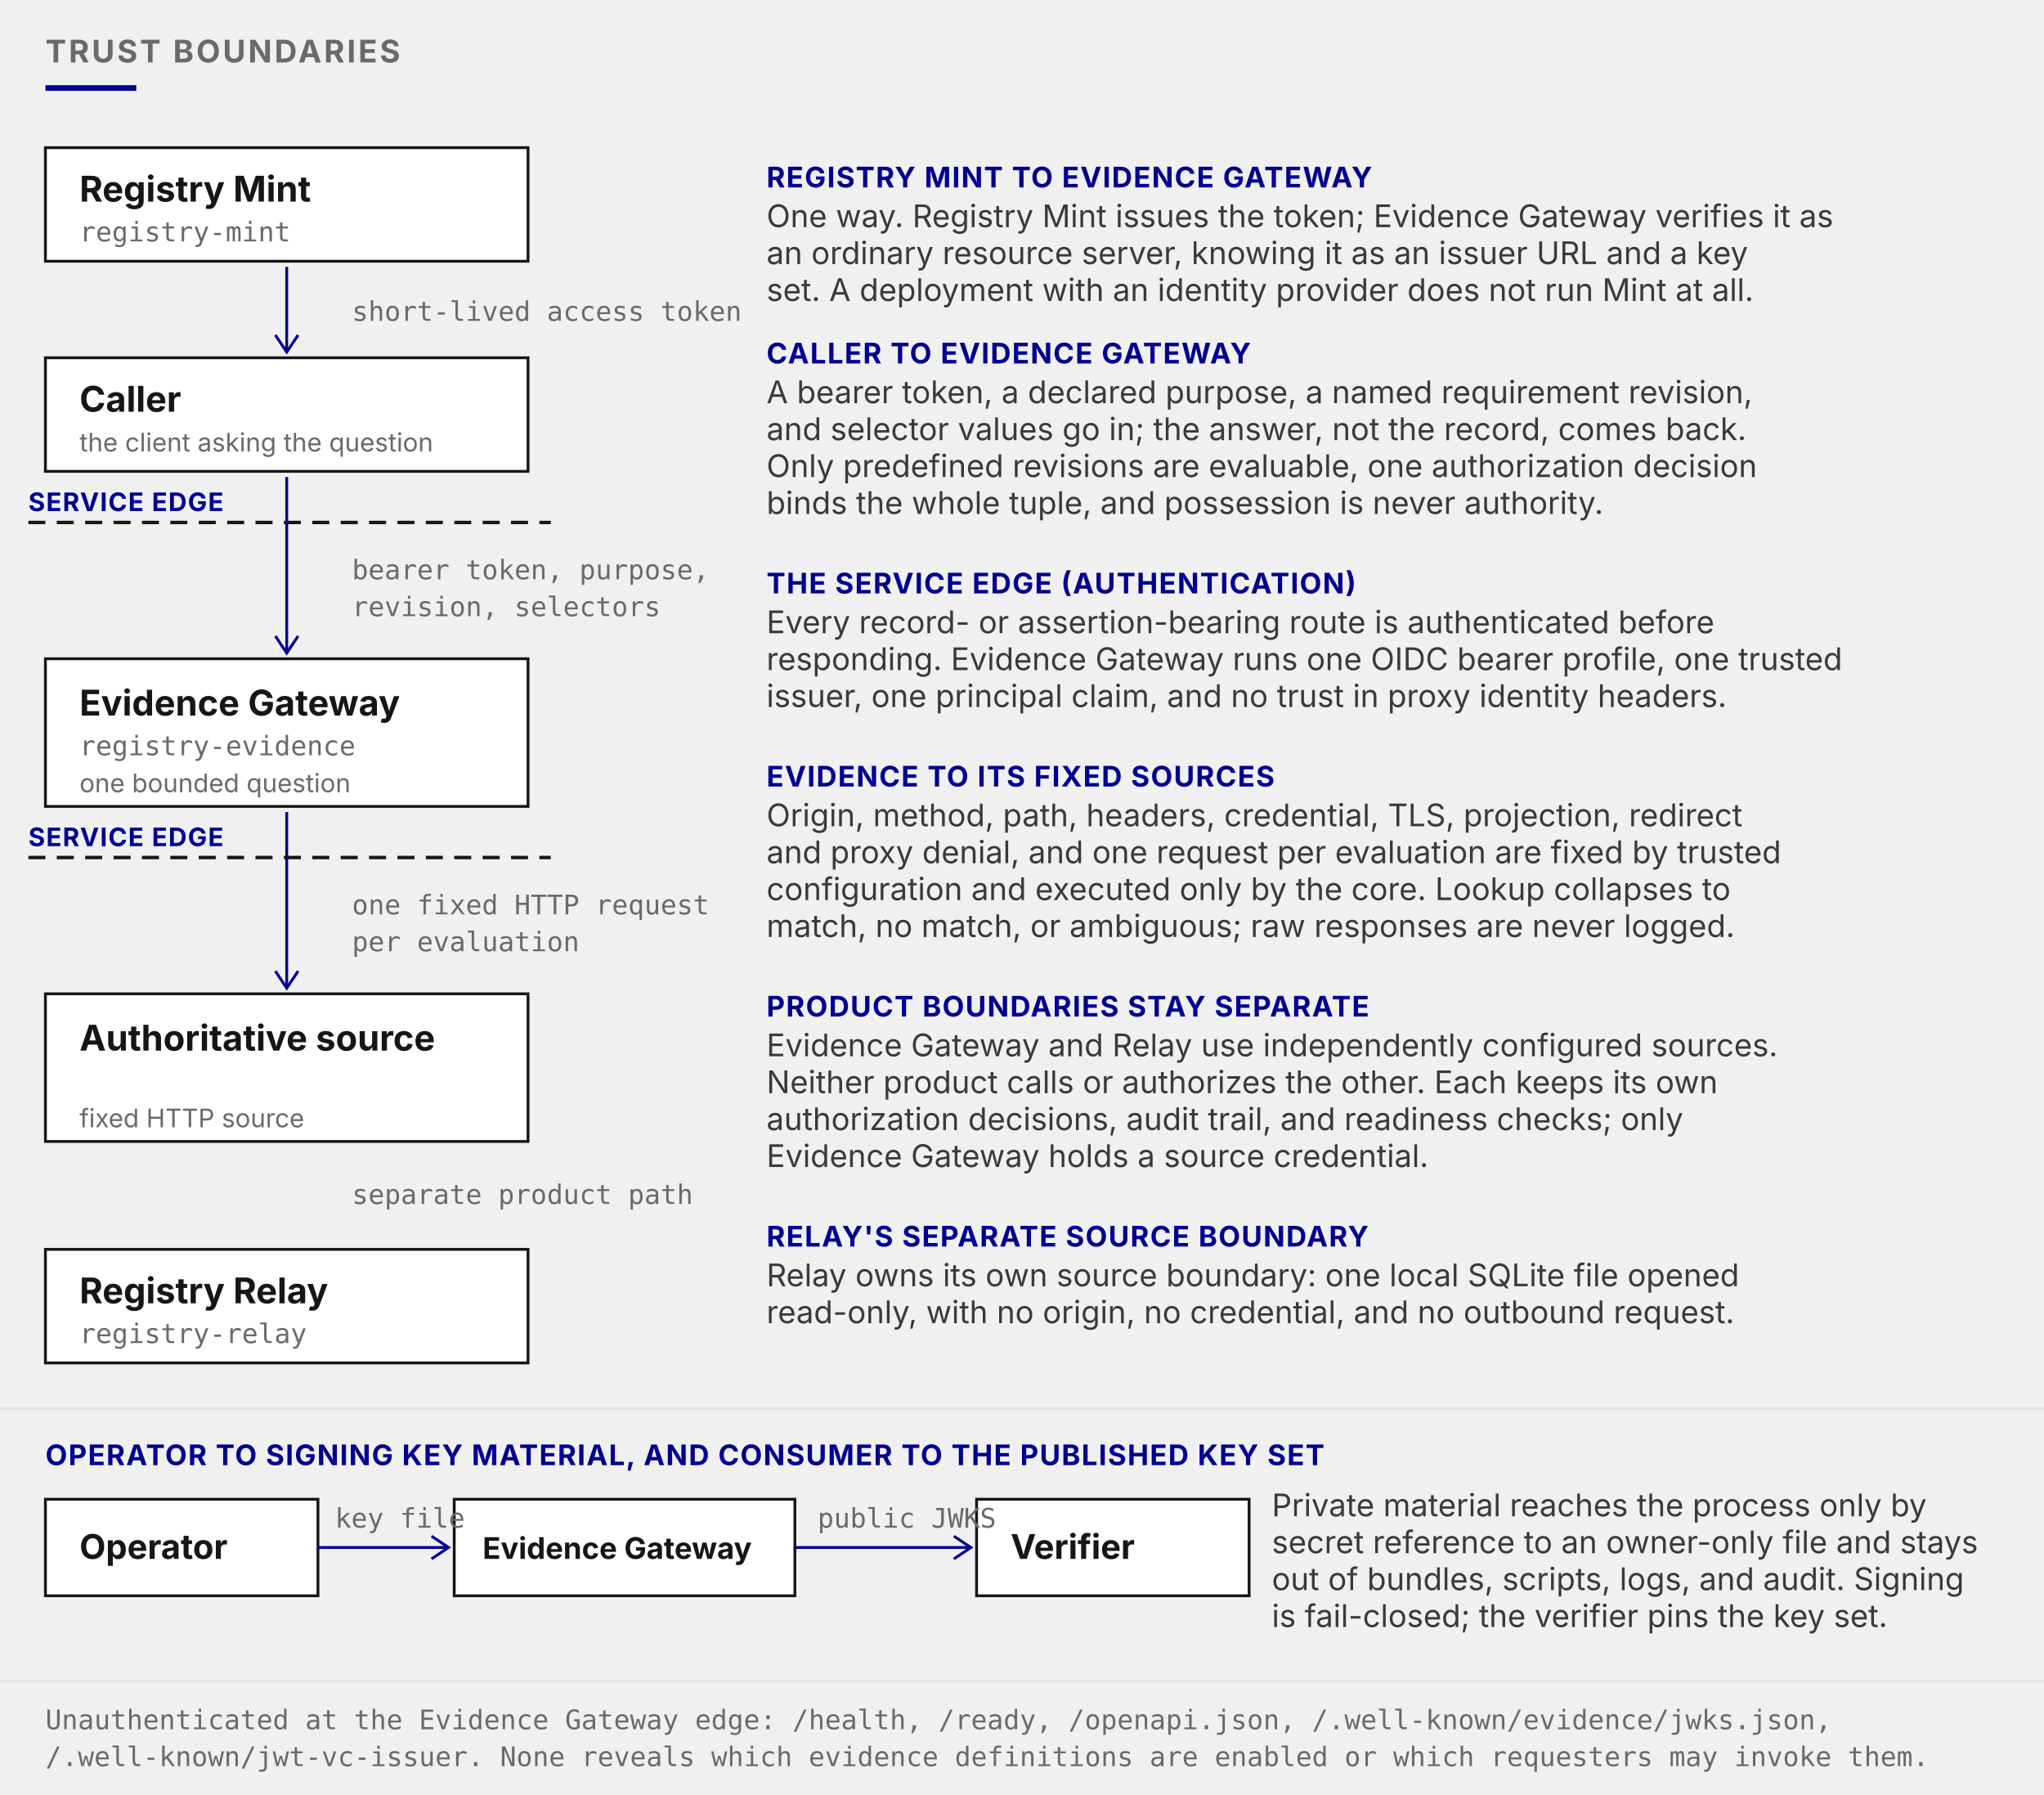
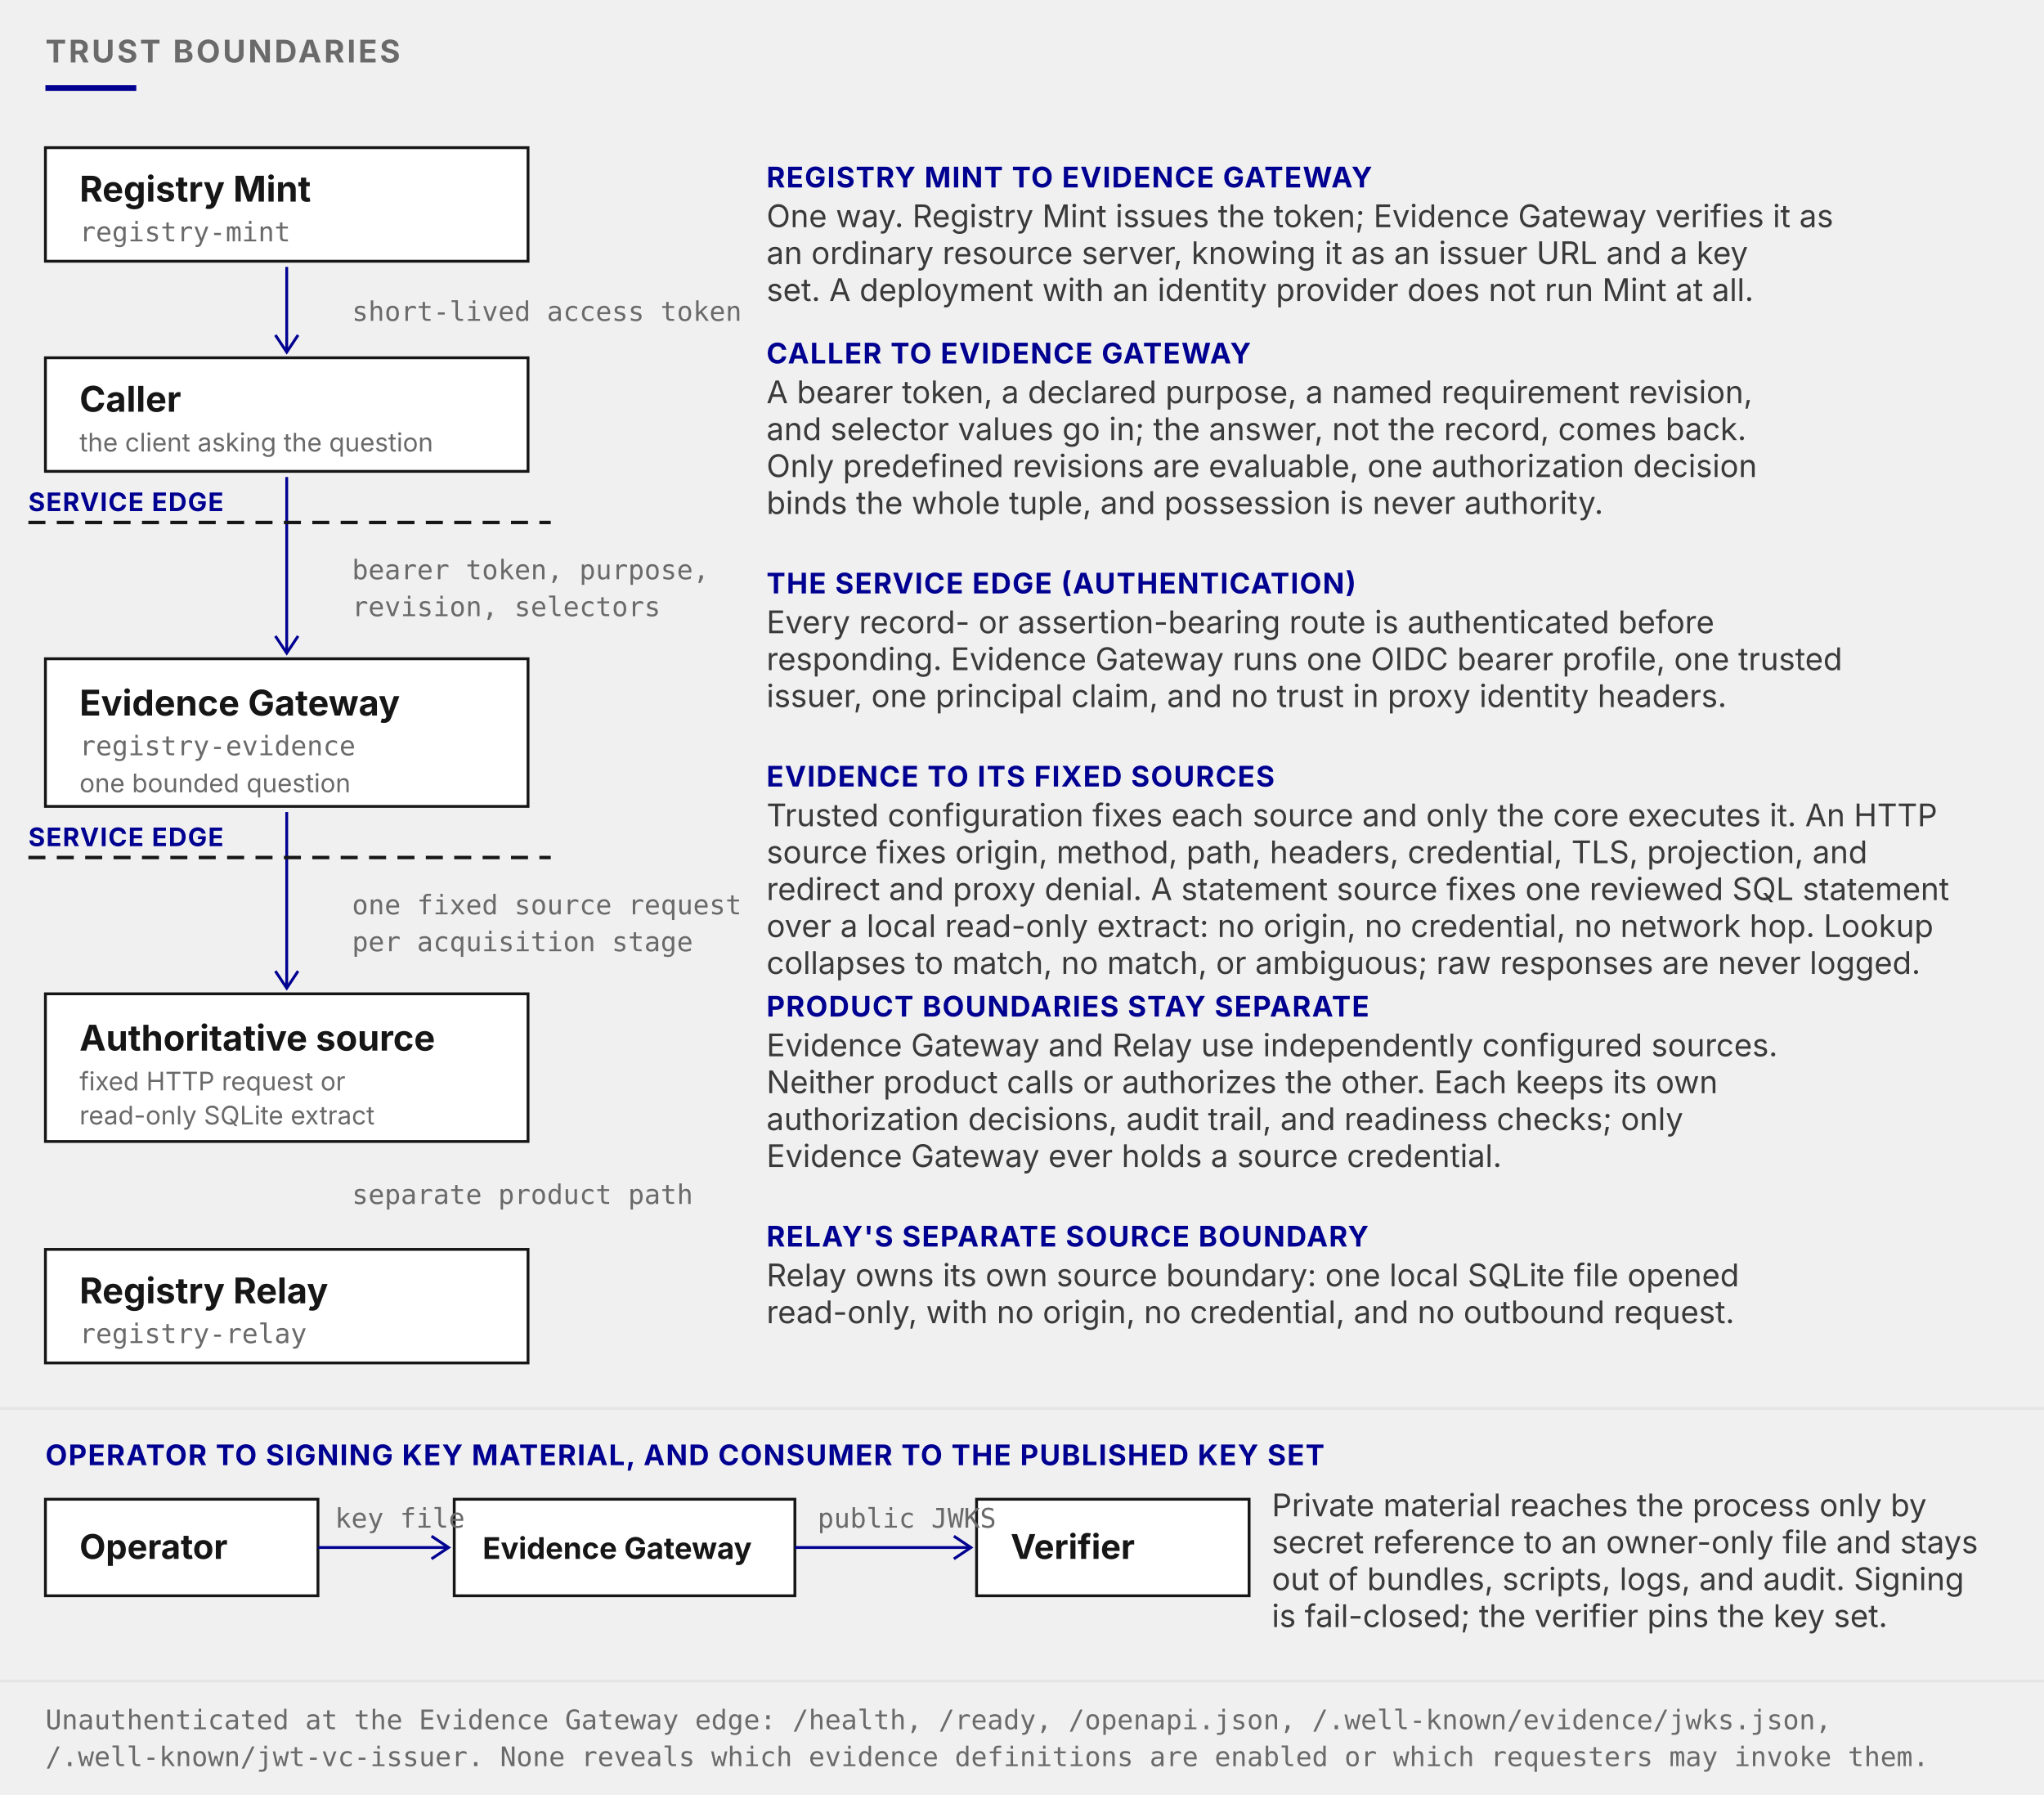
<svg xmlns="http://www.w3.org/2000/svg" viewBox="0 0 720 632" role="img" font-family="'Public Sans', system-ui, -apple-system, BlinkMacSystemFont, sans-serif" text-rendering="geometricPrecision">
  <text x="16" y="22" fill="#6a6a6a" font-size="11" font-weight="700" letter-spacing="0.08em">TRUST BOUNDARIES</text>
  <rect x="16" y="30" width="32" height="2" fill="#000091" />
  <g fill="#ffffff" stroke="#161616" stroke-width="1">
    <rect x="16" y="52" width="170" height="40" />
    <rect x="16" y="126" width="170" height="40" />
    <rect x="16" y="232" width="170" height="52" />
    <rect x="16" y="350" width="170" height="52" />
    <rect x="16" y="440" width="170" height="40" />
  </g>
  <g fill="#161616" font-size="12.5" font-weight="700">
    <text x="28" y="71">Registry Mint</text>
    <text x="28" y="145">Caller</text>
    <text x="28" y="252">Evidence Gateway</text>
    <text x="28" y="370">Authoritative source</text>
    <text x="28" y="459">Registry Relay</text>
  </g>
  <g fill="#6a6a6a" font-size="9.5" font-family="'IBM Plex Mono', ui-monospace, SFMono-Regular, monospace">
    <text x="28" y="85">registry-mint</text>
    <text x="28" y="266">registry-evidence</text>
    <text x="28" y="473">registry-relay</text>
  </g>
  <g fill="#6a6a6a" font-size="9">
    <text x="28" y="159">the client asking the question</text>
    <text x="28" y="279">one bounded question</text>
-     <text x="28" y="397">fixed HTTP source</text>
+     <text x="28" y="384">fixed HTTP request or</text>
+     <text x="28" y="396">read-only SQLite extract</text>
  </g>
  <g stroke="#000091" stroke-width="1" fill="none">
    <line x1="101" y1="94" x2="101" y2="124" />
    <polyline points="97,118 101,124 105,118" />
    <line x1="101" y1="168" x2="101" y2="230" />
    <polyline points="97,224 101,230 105,224" />
    <line x1="101" y1="286" x2="101" y2="348" />
    <polyline points="97,342 101,348 105,342" />
  </g>
  <g stroke="#161616" stroke-width="1.2" stroke-dasharray="6 4">
    <line x1="10" y1="184" x2="194" y2="184" />
    <line x1="10" y1="302" x2="194" y2="302" />
  </g>
  <g fill="#000091" font-size="9" font-weight="700" letter-spacing="0.04em">
    <text x="10" y="180">SERVICE EDGE</text>
    <text x="10" y="298">SERVICE EDGE</text>
  </g>
  <g fill="#6a6a6a" font-size="9.5" font-family="'IBM Plex Mono', ui-monospace, SFMono-Regular, monospace">
    <text x="124" y="113">short-lived access token</text>
    <text x="124" y="204">bearer token, purpose,</text>
    <text x="124" y="217">revision, selectors</text>
-     <text x="124" y="322">one fixed HTTP request</text>
-     <text x="124" y="335">per evaluation</text>
+     <text x="124" y="322">one fixed source request</text>
+     <text x="124" y="335">per acquisition stage</text>
    <text x="124" y="424">separate product path</text>
  </g>
  <g fill="#000091" font-size="10" font-weight="700" letter-spacing="0.04em">
    <text x="270" y="66">REGISTRY MINT TO EVIDENCE GATEWAY</text>
    <text x="270" y="128">CALLER TO EVIDENCE GATEWAY</text>
    <text x="270" y="209">THE SERVICE EDGE (AUTHENTICATION)</text>
    <text x="270" y="277">EVIDENCE TO ITS FIXED SOURCES</text>
    <text x="270" y="358">PRODUCT BOUNDARIES STAY SEPARATE</text>
    <text x="270" y="439">RELAY'S SEPARATE SOURCE BOUNDARY</text>
  </g>
  <g fill="#3a3a3a" font-size="11">
    <text x="270" y="80">One way. Registry Mint issues the token; Evidence Gateway verifies it as</text>
    <text x="270" y="93">an ordinary resource server, knowing it as an issuer URL and a key</text>
    <text x="270" y="106">set. A deployment with an identity provider does not run Mint at all.</text>
    <text x="270" y="142">A bearer token, a declared purpose, a named requirement revision,</text>
    <text x="270" y="155">and selector values go in; the answer, not the record, comes back.</text>
    <text x="270" y="168">Only predefined revisions are evaluable, one authorization decision</text>
    <text x="270" y="181">binds the whole tuple, and possession is never authority.</text>
    <text x="270" y="223">Every record- or assertion-bearing route is authenticated before</text>
    <text x="270" y="236">responding. Evidence Gateway runs one OIDC bearer profile, one trusted</text>
    <text x="270" y="249">issuer, one principal claim, and no trust in proxy identity headers.</text>
-     <text x="270" y="291">Origin, method, path, headers, credential, TLS, projection, redirect</text>
-     <text x="270" y="304">and proxy denial, and one request per evaluation are fixed by trusted</text>
-     <text x="270" y="317">configuration and executed only by the core. Lookup collapses to</text>
-     <text x="270" y="330">match, no match, or ambiguous; raw responses are never logged.</text>
+     <text x="270" y="291">Trusted configuration fixes each source and only the core executes it. An HTTP</text>
+     <text x="270" y="304">source fixes origin, method, path, headers, credential, TLS, projection, and</text>
+     <text x="270" y="317">redirect and proxy denial. A statement source fixes one reviewed SQL statement</text>
+     <text x="270" y="330">over a local read-only extract: no origin, no credential, no network hop. Lookup</text>
+     <text x="270" y="343">collapses to match, no match, or ambiguous; raw responses are never logged.</text>
    <text x="270" y="372">Evidence Gateway and Relay use independently configured sources.</text>
    <text x="270" y="385">Neither product calls or authorizes the other. Each keeps its own</text>
    <text x="270" y="398">authorization decisions, audit trail, and readiness checks; only</text>
-     <text x="270" y="411">Evidence Gateway holds a source credential.</text>
+     <text x="270" y="411">Evidence Gateway ever holds a source credential.</text>
    <text x="270" y="453">Relay owns its own source boundary: one local SQLite file opened</text>
    <text x="270" y="466">read-only, with no origin, no credential, and no outbound request.</text>
  </g>
  <line x1="0" y1="496" x2="720" y2="496" stroke="#e5e5e5" stroke-width="1" />
  <text x="16" y="516" fill="#000091" font-size="10" font-weight="700" letter-spacing="0.04em">OPERATOR TO SIGNING KEY MATERIAL, AND CONSUMER TO THE PUBLISHED KEY SET</text>
  <g fill="#ffffff" stroke="#161616" stroke-width="1">
    <rect x="16" y="528" width="96" height="34" />
    <rect x="160" y="528" width="120" height="34" />
    <rect x="344" y="528" width="96" height="34" />
  </g>
  <g fill="#161616" font-size="12" font-weight="700">
    <text x="28" y="549">Operator</text>
    <text x="170" y="549" font-size="10.5">Evidence Gateway</text>
    <text x="356" y="549">Verifier</text>
  </g>
  <g stroke="#000091" stroke-width="1" fill="none">
    <line x1="112" y1="545" x2="158" y2="545" />
    <polyline points="152,541 158,545 152,549" />
    <line x1="280" y1="545" x2="342" y2="545" />
    <polyline points="336,541 342,545 336,549" />
  </g>
  <g fill="#6a6a6a" font-size="9.5" font-family="'IBM Plex Mono', ui-monospace, SFMono-Regular, monospace">
    <text x="118" y="538">key file</text>
    <text x="288" y="538">public JWKS</text>
  </g>
  <g fill="#3a3a3a" font-size="11">
    <text x="448" y="534">Private material reaches the process only by</text>
    <text x="448" y="547">secret reference to an owner-only file and stays</text>
    <text x="448" y="560">out of bundles, scripts, logs, and audit. Signing</text>
    <text x="448" y="573">is fail-closed; the verifier pins the key set.</text>
  </g>
  <line x1="0" y1="592" x2="720" y2="592" stroke="#e5e5e5" stroke-width="1" />
  <g fill="#6a6a6a" font-size="9.5" font-family="'IBM Plex Mono', ui-monospace, SFMono-Regular, monospace">
    <text x="16" y="609">Unauthenticated at the Evidence Gateway edge: /health, /ready, /openapi.json, /.well-known/evidence/jwks.json,</text>
    <text x="16" y="622">/.well-known/jwt-vc-issuer. None reveals which evidence definitions are enabled or which requesters may invoke them.</text>
  </g>
</svg>
